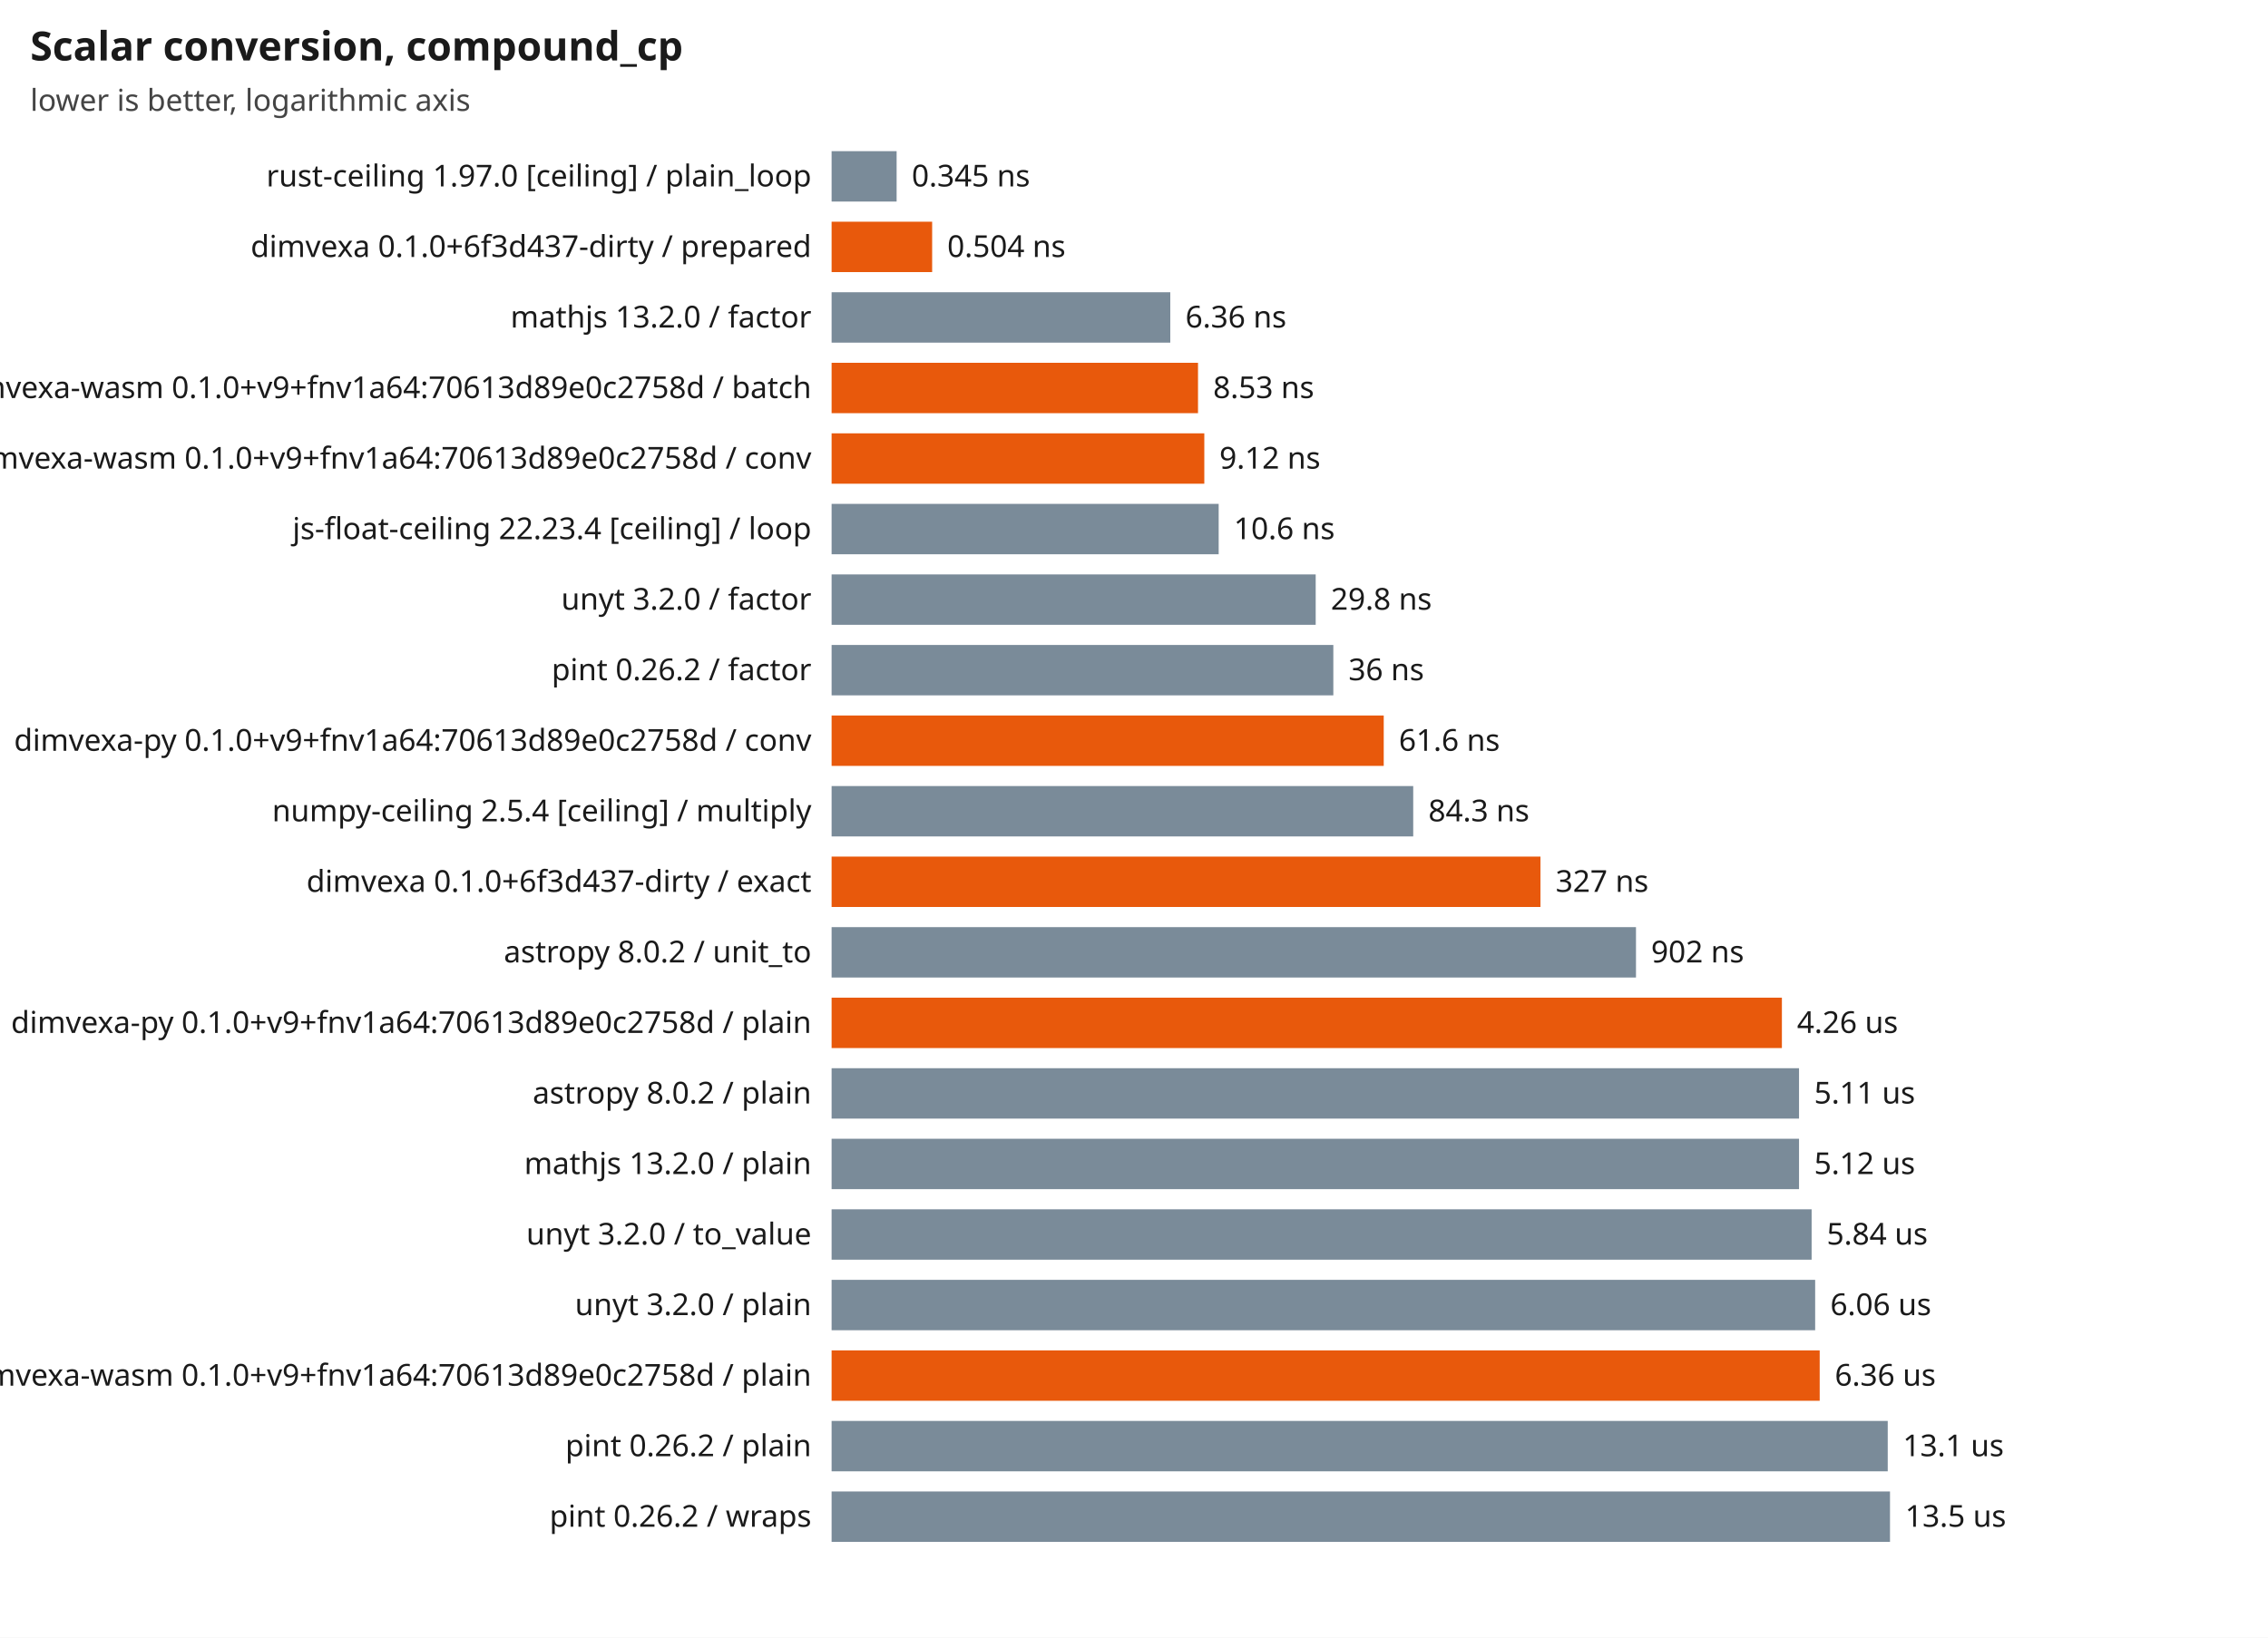
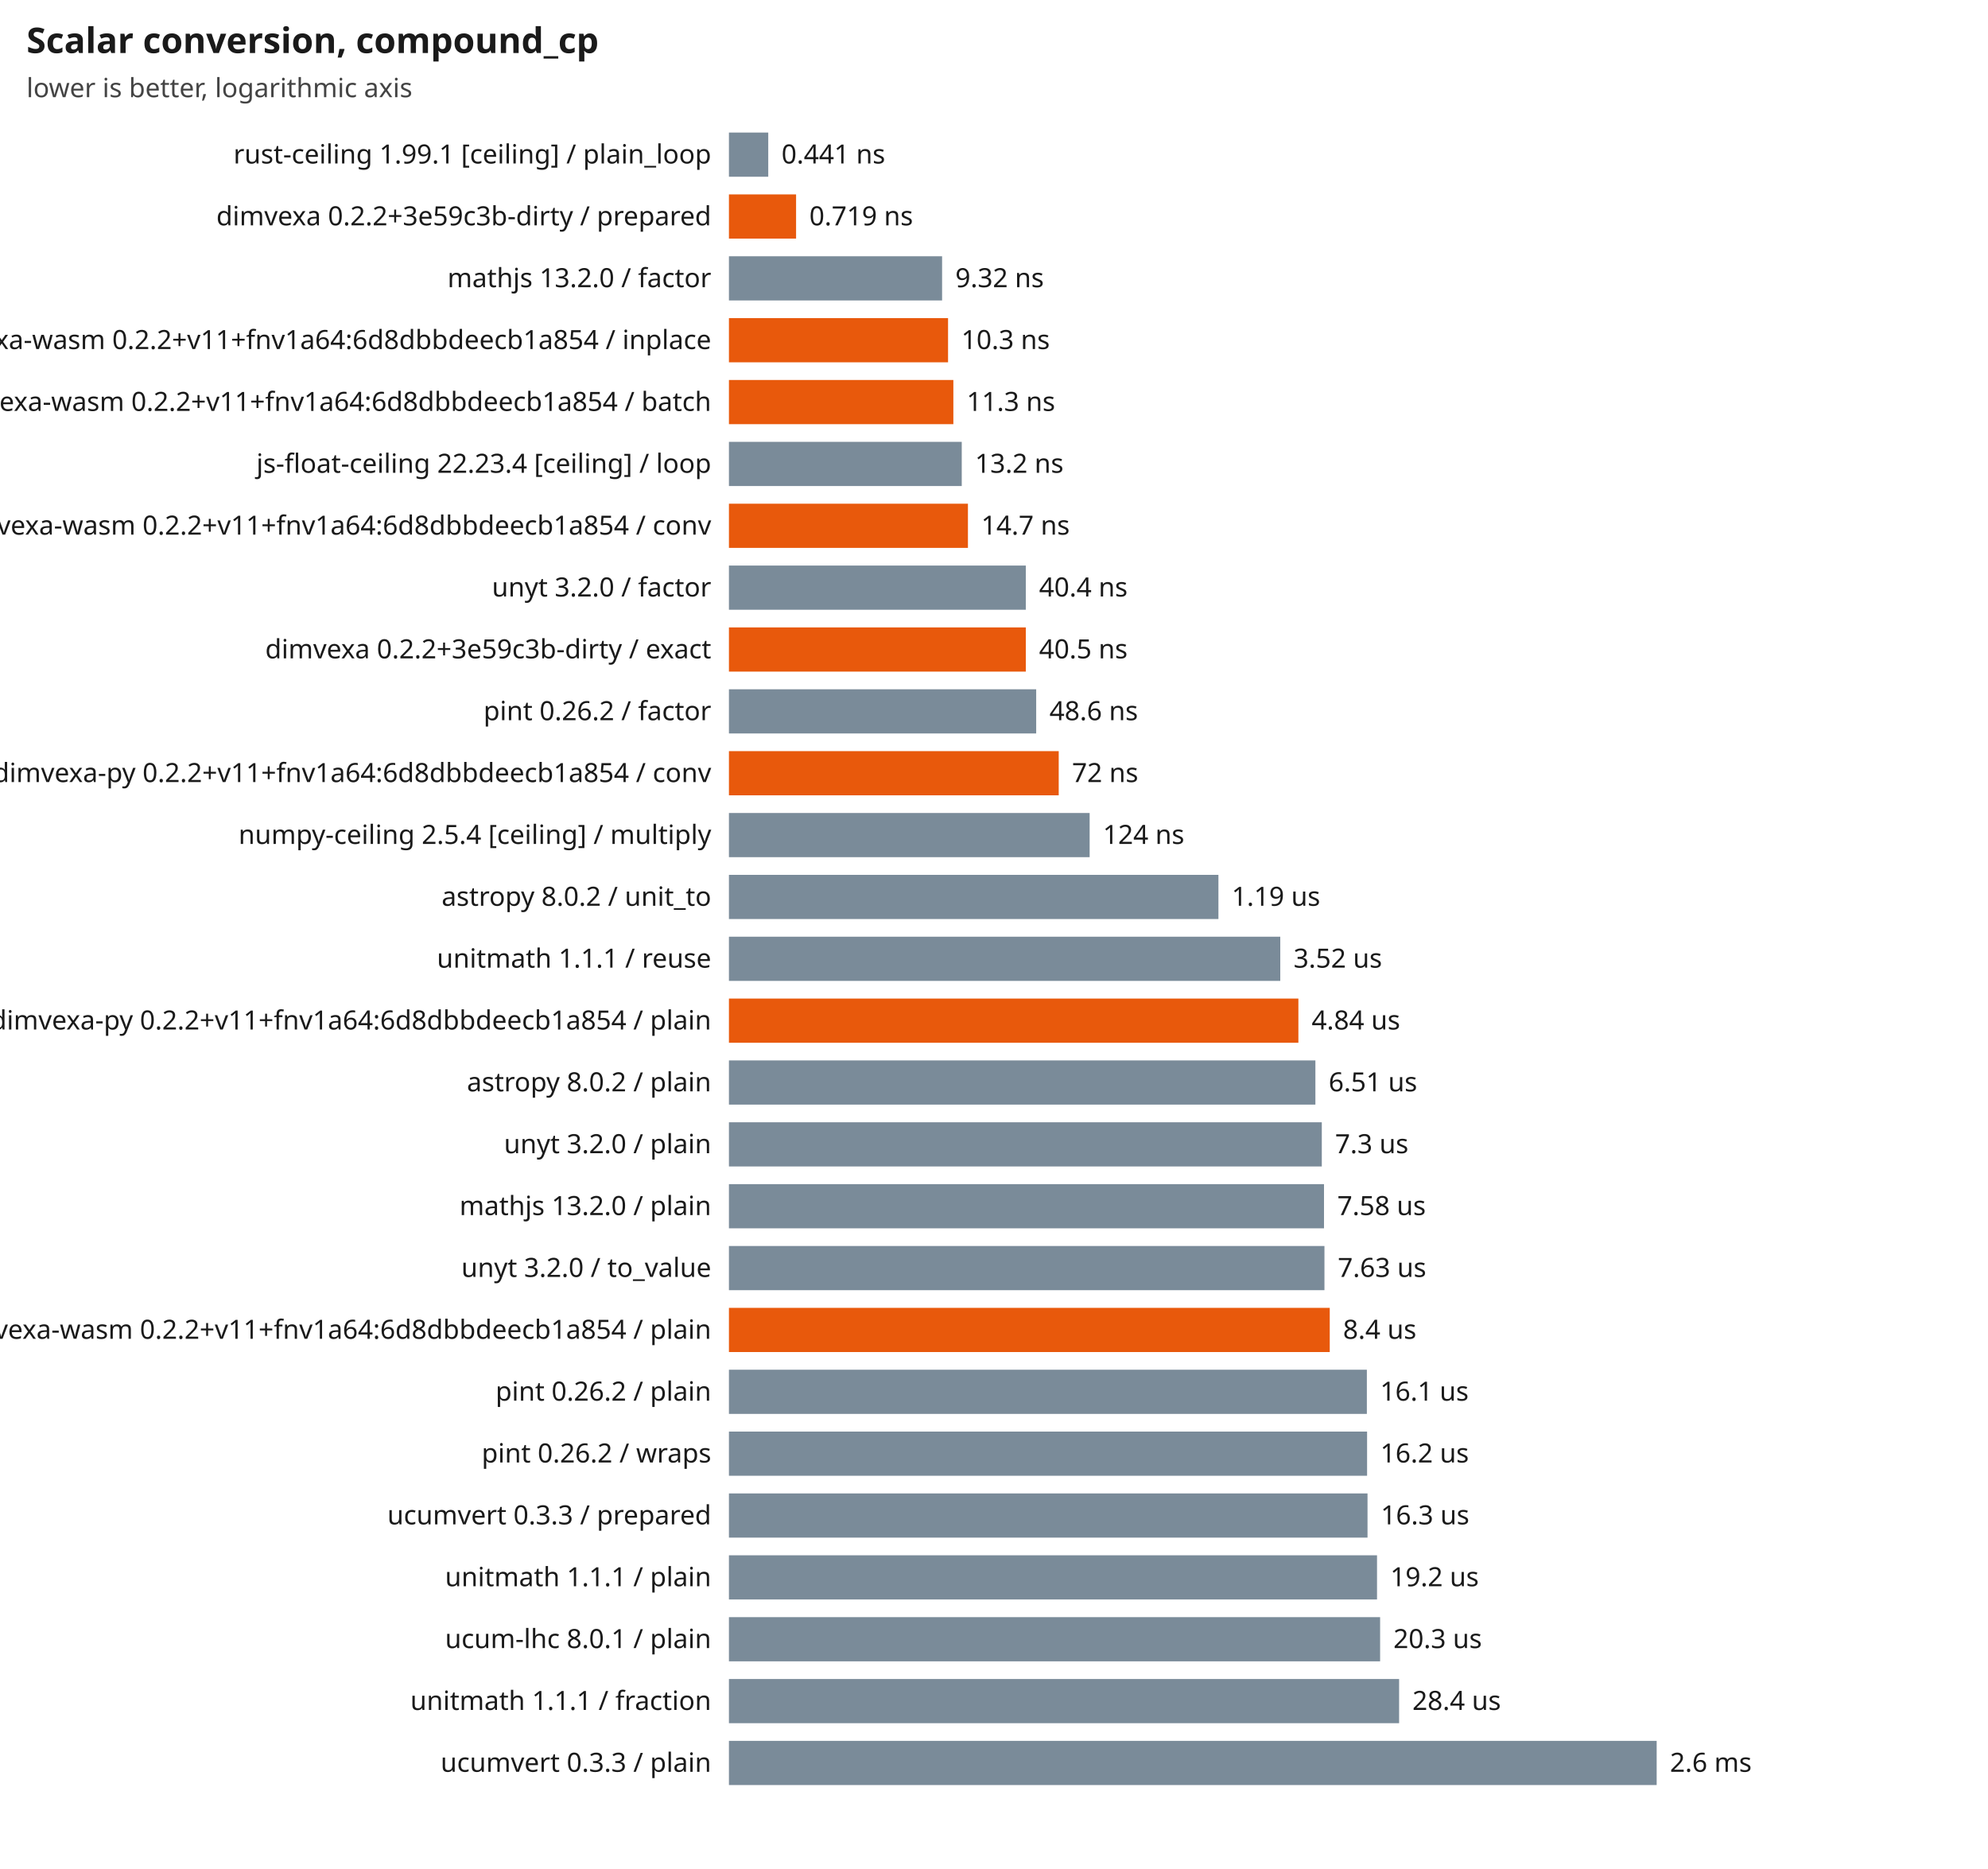
- <svg xmlns="http://www.w3.org/2000/svg" width="900" height="650" viewBox="0 0 900 650" role="img" aria-label="Scalar conversion, compound_cp">
-   <rect width="900" height="650" fill="#ffffff" />
+ <svg xmlns="http://www.w3.org/2000/svg" width="900" height="846" viewBox="0 0 900 846" role="img" aria-label="Scalar conversion, compound_cp">
+   <rect width="900" height="846" fill="#ffffff" />
  <text x="12" y="24" font-family="sans-serif" font-size="16" font-weight="bold" fill="#1a1a1a">Scalar conversion, compound_cp</text>
  <text x="12" y="44" font-family="sans-serif" font-size="12" fill="#444444">lower is better, logarithmic axis</text>
-   <text x="322" y="74" text-anchor="end" font-family="sans-serif" font-size="12" fill="#1a1a1a">rust-ceiling 1.97.0 [ceiling] / plain_loop</text>
-   <rect x="330" y="60" width="25.8" height="20" fill="#7a8b99" />
-   <text x="361.8" y="74" font-family="sans-serif" font-size="12" fill="#1a1a1a">0.345 ns</text>
-   <text x="322" y="102" text-anchor="end" font-family="sans-serif" font-size="12" fill="#1a1a1a">dimvexa 0.1.0+6f3d437-dirty / prepared</text>
-   <rect x="330" y="88" width="39.9" height="20" fill="#e8590c" />
-   <text x="375.9" y="102" font-family="sans-serif" font-size="12" fill="#1a1a1a">0.504 ns</text>
+   <text x="322" y="74" text-anchor="end" font-family="sans-serif" font-size="12" fill="#1a1a1a">rust-ceiling 1.99.1 [ceiling] / plain_loop</text>
+   <rect x="330" y="60" width="17.8" height="20" fill="#7a8b99" />
+   <text x="353.8" y="74" font-family="sans-serif" font-size="12" fill="#1a1a1a">0.441 ns</text>
+   <text x="322" y="102" text-anchor="end" font-family="sans-serif" font-size="12" fill="#1a1a1a">dimvexa 0.2.2+3e59c3b-dirty / prepared</text>
+   <rect x="330" y="88" width="30.4" height="20" fill="#e8590c" />
+   <text x="366.4" y="102" font-family="sans-serif" font-size="12" fill="#1a1a1a">0.719 ns</text>
  <text x="322" y="130" text-anchor="end" font-family="sans-serif" font-size="12" fill="#1a1a1a">mathjs 13.2.0 / factor</text>
-   <rect x="330" y="116" width="134.4" height="20" fill="#7a8b99" />
-   <text x="470.4" y="130" font-family="sans-serif" font-size="12" fill="#1a1a1a">6.36 ns</text>
-   <text x="322" y="158" text-anchor="end" font-family="sans-serif" font-size="12" fill="#1a1a1a">dimvexa-wasm 0.1.0+v9+fnv1a64:70613d89e0c2758d / batch</text>
-   <rect x="330" y="144" width="145.4" height="20" fill="#e8590c" />
-   <text x="481.4" y="158" font-family="sans-serif" font-size="12" fill="#1a1a1a">8.53 ns</text>
-   <text x="322" y="186" text-anchor="end" font-family="sans-serif" font-size="12" fill="#1a1a1a">dimvexa-wasm 0.1.0+v9+fnv1a64:70613d89e0c2758d / conv</text>
-   <rect x="330" y="172" width="147.9" height="20" fill="#e8590c" />
-   <text x="483.9" y="186" font-family="sans-serif" font-size="12" fill="#1a1a1a">9.12 ns</text>
+   <rect x="330" y="116" width="96.5" height="20" fill="#7a8b99" />
+   <text x="432.5" y="130" font-family="sans-serif" font-size="12" fill="#1a1a1a">9.32 ns</text>
+   <text x="322" y="158" text-anchor="end" font-family="sans-serif" font-size="12" fill="#1a1a1a">dimvexa-wasm 0.2.2+v11+fnv1a64:6d8dbbdeecb1a854 / inplace</text>
+   <rect x="330" y="144" width="99.2" height="20" fill="#e8590c" />
+   <text x="435.2" y="158" font-family="sans-serif" font-size="12" fill="#1a1a1a">10.3 ns</text>
+   <text x="322" y="186" text-anchor="end" font-family="sans-serif" font-size="12" fill="#1a1a1a">dimvexa-wasm 0.2.2+v11+fnv1a64:6d8dbbdeecb1a854 / batch</text>
+   <rect x="330" y="172" width="101.6" height="20" fill="#e8590c" />
+   <text x="437.6" y="186" font-family="sans-serif" font-size="12" fill="#1a1a1a">11.3 ns</text>
  <text x="322" y="214" text-anchor="end" font-family="sans-serif" font-size="12" fill="#1a1a1a">js-float-ceiling 22.23.4 [ceiling] / loop</text>
-   <rect x="330" y="200" width="153.6" height="20" fill="#7a8b99" />
-   <text x="489.6" y="214" font-family="sans-serif" font-size="12" fill="#1a1a1a">10.6 ns</text>
-   <text x="322" y="242" text-anchor="end" font-family="sans-serif" font-size="12" fill="#1a1a1a">unyt 3.2.0 / factor</text>
-   <rect x="330" y="228" width="192.1" height="20" fill="#7a8b99" />
-   <text x="528.1" y="242" font-family="sans-serif" font-size="12" fill="#1a1a1a">29.8 ns</text>
-   <text x="322" y="270" text-anchor="end" font-family="sans-serif" font-size="12" fill="#1a1a1a">pint 0.26.2 / factor</text>
-   <rect x="330" y="256" width="199.1" height="20" fill="#7a8b99" />
-   <text x="535.1" y="270" font-family="sans-serif" font-size="12" fill="#1a1a1a">36 ns</text>
-   <text x="322" y="298" text-anchor="end" font-family="sans-serif" font-size="12" fill="#1a1a1a">dimvexa-py 0.1.0+v9+fnv1a64:70613d89e0c2758d / conv</text>
-   <rect x="330" y="284" width="219.1" height="20" fill="#e8590c" />
-   <text x="555.1" y="298" font-family="sans-serif" font-size="12" fill="#1a1a1a">61.6 ns</text>
-   <text x="322" y="326" text-anchor="end" font-family="sans-serif" font-size="12" fill="#1a1a1a">numpy-ceiling 2.5.4 [ceiling] / multiply</text>
-   <rect x="330" y="312" width="230.8" height="20" fill="#7a8b99" />
-   <text x="566.8" y="326" font-family="sans-serif" font-size="12" fill="#1a1a1a">84.3 ns</text>
-   <text x="322" y="354" text-anchor="end" font-family="sans-serif" font-size="12" fill="#1a1a1a">dimvexa 0.1.0+6f3d437-dirty / exact</text>
-   <rect x="330" y="340" width="281.3" height="20" fill="#e8590c" />
-   <text x="617.3" y="354" font-family="sans-serif" font-size="12" fill="#1a1a1a">327 ns</text>
-   <text x="322" y="382" text-anchor="end" font-family="sans-serif" font-size="12" fill="#1a1a1a">astropy 8.0.2 / unit_to</text>
-   <rect x="330" y="368" width="319.2" height="20" fill="#7a8b99" />
-   <text x="655.2" y="382" font-family="sans-serif" font-size="12" fill="#1a1a1a">902 ns</text>
-   <text x="322" y="410" text-anchor="end" font-family="sans-serif" font-size="12" fill="#1a1a1a">dimvexa-py 0.1.0+v9+fnv1a64:70613d89e0c2758d / plain</text>
-   <rect x="330" y="396" width="377.1" height="20" fill="#e8590c" />
-   <text x="713.1" y="410" font-family="sans-serif" font-size="12" fill="#1a1a1a">4.26 us</text>
-   <text x="322" y="438" text-anchor="end" font-family="sans-serif" font-size="12" fill="#1a1a1a">astropy 8.0.2 / plain</text>
-   <rect x="330" y="424" width="383.9" height="20" fill="#7a8b99" />
-   <text x="719.9" y="438" font-family="sans-serif" font-size="12" fill="#1a1a1a">5.11 us</text>
-   <text x="322" y="466" text-anchor="end" font-family="sans-serif" font-size="12" fill="#1a1a1a">mathjs 13.2.0 / plain</text>
-   <rect x="330" y="452" width="383.9" height="20" fill="#7a8b99" />
-   <text x="719.9" y="466" font-family="sans-serif" font-size="12" fill="#1a1a1a">5.12 us</text>
-   <text x="322" y="494" text-anchor="end" font-family="sans-serif" font-size="12" fill="#1a1a1a">unyt 3.2.0 / to_value</text>
-   <rect x="330" y="480" width="388.9" height="20" fill="#7a8b99" />
-   <text x="724.9" y="494" font-family="sans-serif" font-size="12" fill="#1a1a1a">5.84 us</text>
+   <rect x="330" y="200" width="105.4" height="20" fill="#7a8b99" />
+   <text x="441.4" y="214" font-family="sans-serif" font-size="12" fill="#1a1a1a">13.2 ns</text>
+   <text x="322" y="242" text-anchor="end" font-family="sans-serif" font-size="12" fill="#1a1a1a">dimvexa-wasm 0.2.2+v11+fnv1a64:6d8dbbdeecb1a854 / conv</text>
+   <rect x="330" y="228" width="108.2" height="20" fill="#e8590c" />
+   <text x="444.2" y="242" font-family="sans-serif" font-size="12" fill="#1a1a1a">14.7 ns</text>
+   <text x="322" y="270" text-anchor="end" font-family="sans-serif" font-size="12" fill="#1a1a1a">unyt 3.2.0 / factor</text>
+   <rect x="330" y="256" width="134.4" height="20" fill="#7a8b99" />
+   <text x="470.4" y="270" font-family="sans-serif" font-size="12" fill="#1a1a1a">40.4 ns</text>
+   <text x="322" y="298" text-anchor="end" font-family="sans-serif" font-size="12" fill="#1a1a1a">dimvexa 0.2.2+3e59c3b-dirty / exact</text>
+   <rect x="330" y="284" width="134.4" height="20" fill="#e8590c" />
+   <text x="470.4" y="298" font-family="sans-serif" font-size="12" fill="#1a1a1a">40.5 ns</text>
+   <text x="322" y="326" text-anchor="end" font-family="sans-serif" font-size="12" fill="#1a1a1a">pint 0.26.2 / factor</text>
+   <rect x="330" y="312" width="139.1" height="20" fill="#7a8b99" />
+   <text x="475.1" y="326" font-family="sans-serif" font-size="12" fill="#1a1a1a">48.6 ns</text>
+   <text x="322" y="354" text-anchor="end" font-family="sans-serif" font-size="12" fill="#1a1a1a">dimvexa-py 0.2.2+v11+fnv1a64:6d8dbbdeecb1a854 / conv</text>
+   <rect x="330" y="340" width="149.3" height="20" fill="#e8590c" />
+   <text x="485.3" y="354" font-family="sans-serif" font-size="12" fill="#1a1a1a">72 ns</text>
+   <text x="322" y="382" text-anchor="end" font-family="sans-serif" font-size="12" fill="#1a1a1a">numpy-ceiling 2.5.4 [ceiling] / multiply</text>
+   <rect x="330" y="368" width="163.3" height="20" fill="#7a8b99" />
+   <text x="499.3" y="382" font-family="sans-serif" font-size="12" fill="#1a1a1a">124 ns</text>
+   <text x="322" y="410" text-anchor="end" font-family="sans-serif" font-size="12" fill="#1a1a1a">astropy 8.0.2 / unit_to</text>
+   <rect x="330" y="396" width="221.6" height="20" fill="#7a8b99" />
+   <text x="557.6" y="410" font-family="sans-serif" font-size="12" fill="#1a1a1a">1.19 us</text>
+   <text x="322" y="438" text-anchor="end" font-family="sans-serif" font-size="12" fill="#1a1a1a">unitmath 1.1.1 / reuse</text>
+   <rect x="330" y="424" width="249.6" height="20" fill="#7a8b99" />
+   <text x="585.6" y="438" font-family="sans-serif" font-size="12" fill="#1a1a1a">3.52 us</text>
+   <text x="322" y="466" text-anchor="end" font-family="sans-serif" font-size="12" fill="#1a1a1a">dimvexa-py 0.2.2+v11+fnv1a64:6d8dbbdeecb1a854 / plain</text>
+   <rect x="330" y="452" width="257.8" height="20" fill="#e8590c" />
+   <text x="593.8" y="466" font-family="sans-serif" font-size="12" fill="#1a1a1a">4.84 us</text>
+   <text x="322" y="494" text-anchor="end" font-family="sans-serif" font-size="12" fill="#1a1a1a">astropy 8.0.2 / plain</text>
+   <rect x="330" y="480" width="265.5" height="20" fill="#7a8b99" />
+   <text x="601.5" y="494" font-family="sans-serif" font-size="12" fill="#1a1a1a">6.51 us</text>
  <text x="322" y="522" text-anchor="end" font-family="sans-serif" font-size="12" fill="#1a1a1a">unyt 3.2.0 / plain</text>
-   <rect x="330" y="508" width="390.3" height="20" fill="#7a8b99" />
-   <text x="726.3" y="522" font-family="sans-serif" font-size="12" fill="#1a1a1a">6.06 us</text>
-   <text x="322" y="550" text-anchor="end" font-family="sans-serif" font-size="12" fill="#1a1a1a">dimvexa-wasm 0.1.0+v9+fnv1a64:70613d89e0c2758d / plain</text>
-   <rect x="330" y="536" width="392.1" height="20" fill="#e8590c" />
-   <text x="728.1" y="550" font-family="sans-serif" font-size="12" fill="#1a1a1a">6.36 us</text>
-   <text x="322" y="578" text-anchor="end" font-family="sans-serif" font-size="12" fill="#1a1a1a">pint 0.26.2 / plain</text>
-   <rect x="330" y="564" width="419.1" height="20" fill="#7a8b99" />
-   <text x="755.1" y="578" font-family="sans-serif" font-size="12" fill="#1a1a1a">13.1 us</text>
-   <text x="322" y="606" text-anchor="end" font-family="sans-serif" font-size="12" fill="#1a1a1a">pint 0.26.2 / wraps</text>
-   <rect x="330" y="592" width="420.0" height="20" fill="#7a8b99" />
-   <text x="756.0" y="606" font-family="sans-serif" font-size="12" fill="#1a1a1a">13.5 us</text>
+   <rect x="330" y="508" width="268.4" height="20" fill="#7a8b99" />
+   <text x="604.4" y="522" font-family="sans-serif" font-size="12" fill="#1a1a1a">7.3 us</text>
+   <text x="322" y="550" text-anchor="end" font-family="sans-serif" font-size="12" fill="#1a1a1a">mathjs 13.2.0 / plain</text>
+   <rect x="330" y="536" width="269.4" height="20" fill="#7a8b99" />
+   <text x="605.4" y="550" font-family="sans-serif" font-size="12" fill="#1a1a1a">7.58 us</text>
+   <text x="322" y="578" text-anchor="end" font-family="sans-serif" font-size="12" fill="#1a1a1a">unyt 3.2.0 / to_value</text>
+   <rect x="330" y="564" width="269.6" height="20" fill="#7a8b99" />
+   <text x="605.6" y="578" font-family="sans-serif" font-size="12" fill="#1a1a1a">7.63 us</text>
+   <text x="322" y="606" text-anchor="end" font-family="sans-serif" font-size="12" fill="#1a1a1a">dimvexa-wasm 0.2.2+v11+fnv1a64:6d8dbbdeecb1a854 / plain</text>
+   <rect x="330" y="592" width="272.0" height="20" fill="#e8590c" />
+   <text x="608.0" y="606" font-family="sans-serif" font-size="12" fill="#1a1a1a">8.4 us</text>
+   <text x="322" y="634" text-anchor="end" font-family="sans-serif" font-size="12" fill="#1a1a1a">pint 0.26.2 / plain</text>
+   <rect x="330" y="620" width="288.8" height="20" fill="#7a8b99" />
+   <text x="624.8" y="634" font-family="sans-serif" font-size="12" fill="#1a1a1a">16.1 us</text>
+   <text x="322" y="662" text-anchor="end" font-family="sans-serif" font-size="12" fill="#1a1a1a">pint 0.26.2 / wraps</text>
+   <rect x="330" y="648" width="288.9" height="20" fill="#7a8b99" />
+   <text x="624.9" y="662" font-family="sans-serif" font-size="12" fill="#1a1a1a">16.2 us</text>
+   <text x="322" y="690" text-anchor="end" font-family="sans-serif" font-size="12" fill="#1a1a1a">ucumvert 0.3.3 / prepared</text>
+   <rect x="330" y="676" width="289.1" height="20" fill="#7a8b99" />
+   <text x="625.1" y="690" font-family="sans-serif" font-size="12" fill="#1a1a1a">16.3 us</text>
+   <text x="322" y="718" text-anchor="end" font-family="sans-serif" font-size="12" fill="#1a1a1a">unitmath 1.1.1 / plain</text>
+   <rect x="330" y="704" width="293.4" height="20" fill="#7a8b99" />
+   <text x="629.4" y="718" font-family="sans-serif" font-size="12" fill="#1a1a1a">19.2 us</text>
+   <text x="322" y="746" text-anchor="end" font-family="sans-serif" font-size="12" fill="#1a1a1a">ucum-lhc 8.0.1 / plain</text>
+   <rect x="330" y="732" width="294.8" height="20" fill="#7a8b99" />
+   <text x="630.8" y="746" font-family="sans-serif" font-size="12" fill="#1a1a1a">20.3 us</text>
+   <text x="322" y="774" text-anchor="end" font-family="sans-serif" font-size="12" fill="#1a1a1a">unitmath 1.1.1 / fraction</text>
+   <rect x="330" y="760" width="303.4" height="20" fill="#7a8b99" />
+   <text x="639.4" y="774" font-family="sans-serif" font-size="12" fill="#1a1a1a">28.4 us</text>
+   <text x="322" y="802" text-anchor="end" font-family="sans-serif" font-size="12" fill="#1a1a1a">ucumvert 0.3.3 / plain</text>
+   <rect x="330" y="788" width="420.0" height="20" fill="#7a8b99" />
+   <text x="756.0" y="802" font-family="sans-serif" font-size="12" fill="#1a1a1a">2.6 ms</text>
</svg>
